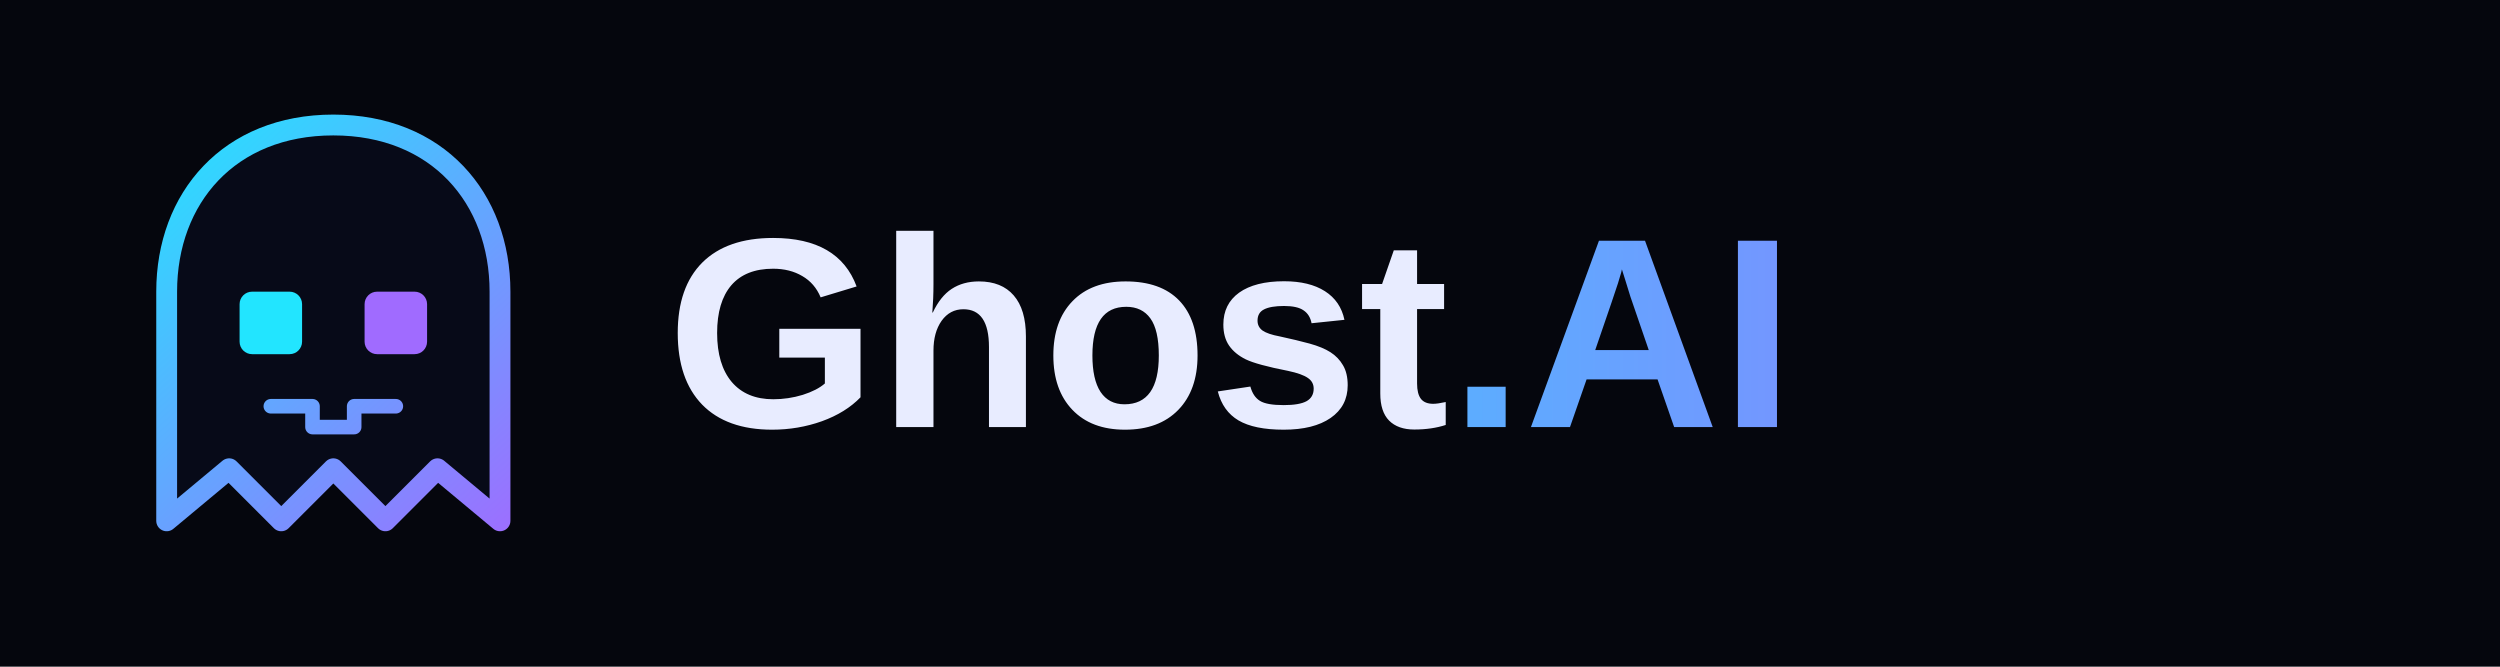
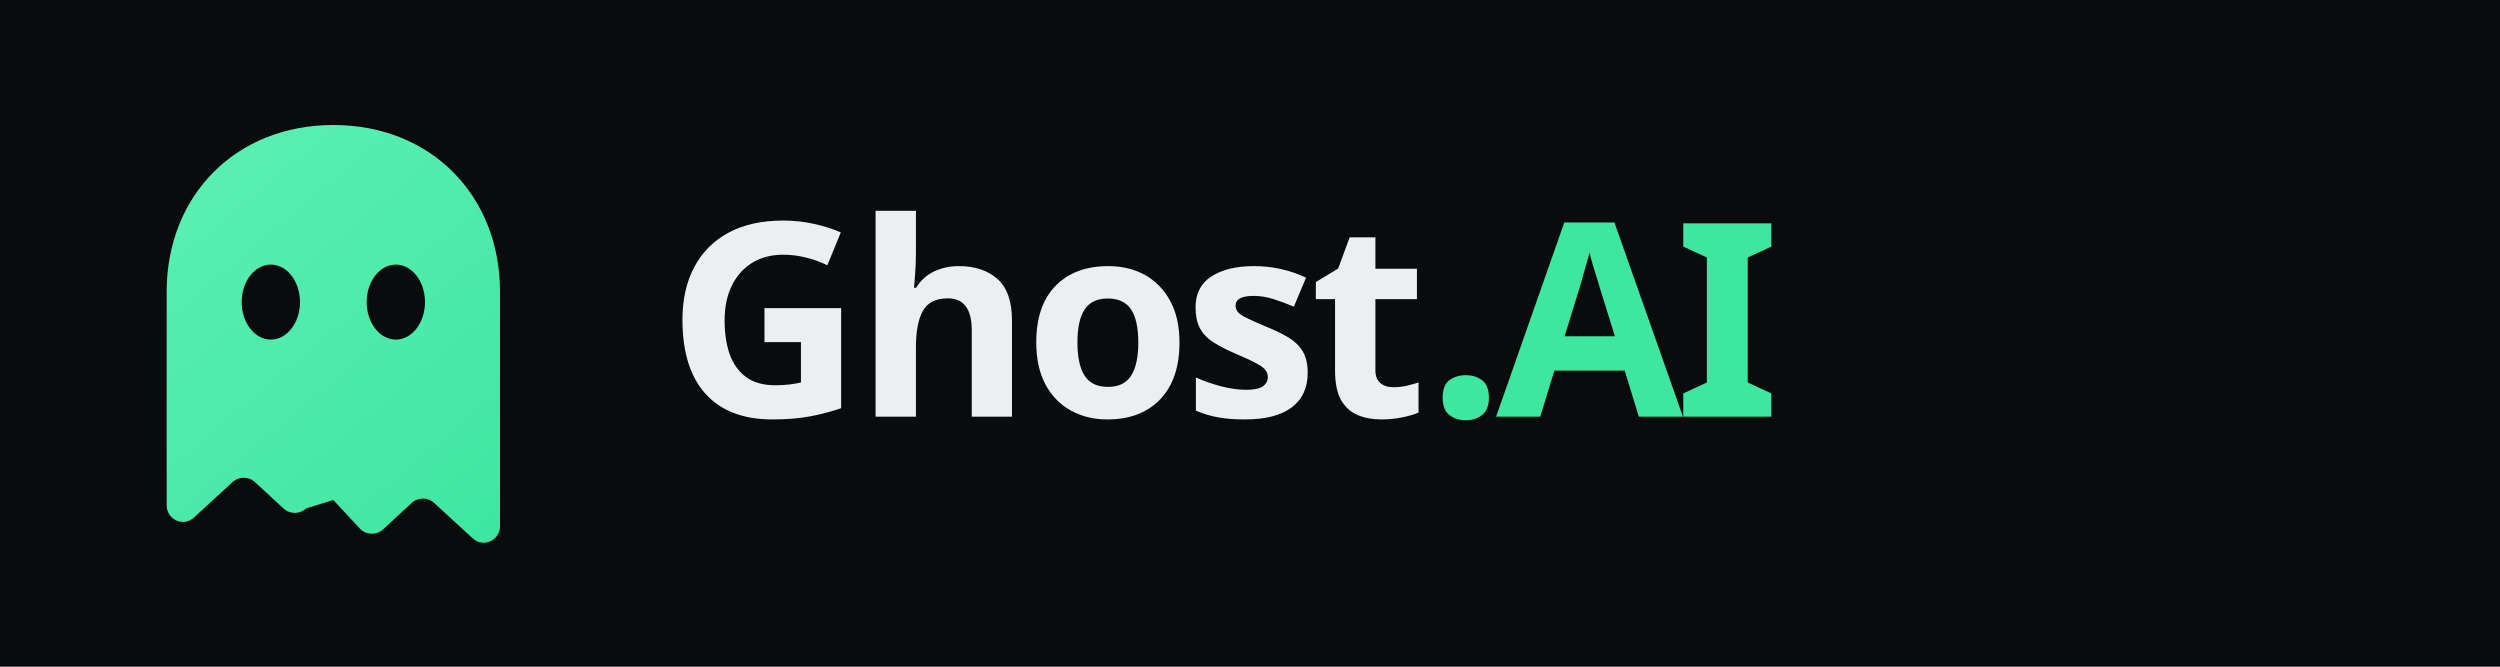
<svg xmlns="http://www.w3.org/2000/svg" width="240" height="64" viewBox="0 0 240 64">
  <defs>
-     <linearGradient id="g" x1="6" y1="4" x2="42" y2="44" gradientUnits="userSpaceOnUse">
-       <stop stop-color="#22e5ff" />
-       <stop offset="1" stop-color="#a06bff" />
-     </linearGradient>
-     <linearGradient id="t" x1="64" y1="0" x2="230" y2="0" gradientUnits="userSpaceOnUse">
-       <stop stop-color="#22e5ff" />
-       <stop offset="1" stop-color="#a06bff" />
+     <linearGradient id="g" x1="8" y1="6" x2="40" y2="44" gradientUnits="userSpaceOnUse">
+       <stop stop-color="#5cf0b4" />
+       <stop offset="1" stop-color="#3ee6a0" />
    </linearGradient>
  </defs>
-   <rect width="240" height="64" fill="#05060d" />
+   <rect width="240" height="64" fill="#0a0b0d" />
  <g transform="translate(8 8)">
-     <path d="M24 4 C14 4 8 11 8 20 V42 L14 37 L19 42 L24 37 L29 42 L34 37 L40 42 V20 C40 11 34 4 24 4Z" fill="#070a18" stroke="url(#g)" stroke-width="2" stroke-linejoin="round" />
-     <rect x="15" y="20" width="6" height="6" rx="1.2" fill="#22e5ff" />
-     <rect x="27" y="20" width="6" height="6" rx="1.2" fill="#a06bff" />
-     <path d="M18 31 H22 V33 H26 V31 H30" stroke="url(#g)" stroke-width="1.4" fill="none" stroke-linecap="round" stroke-linejoin="round" />
+     <path d="M24 4C14.6 4 8 10.8 8 20v20.5c0 1.4 1.6 2.1 2.6 1.2l3.7-3.4a1.6 1.6 0 0 1 2.2 0l2.7 2.5a1.6 1.6 0 0 0 2.2 0L24 40l2.6 2.8a1.6 1.6 0 0 0 2.2 0l2.7-2.5a1.6 1.6 0 0 1 2.2 0l3.7 3.4c1 .9 2.6.2 2.6-1.2V20C40 10.8 33.4 4 24 4Z" fill="url(#g)" />
+     <ellipse cx="18" cy="21" rx="2.8" ry="3.6" fill="#0a0b0d" />
+     <ellipse cx="30" cy="21" rx="2.8" ry="3.6" fill="#0a0b0d" />
  </g>
-   <text x="64" y="41" font-family="Space Grotesk, Arial, sans-serif" font-size="26" font-weight="700" fill="#e8ecff">Ghost<tspan fill="url(#t)">.AI</tspan>
+   <text x="64" y="40" font-family="Bricolage Grotesque, sans-serif" font-size="26" font-weight="700" letter-spacing="-0.8" fill="#eceef2">Ghost<tspan fill="#3ee6a0">.AI</tspan>
  </text>
</svg>
